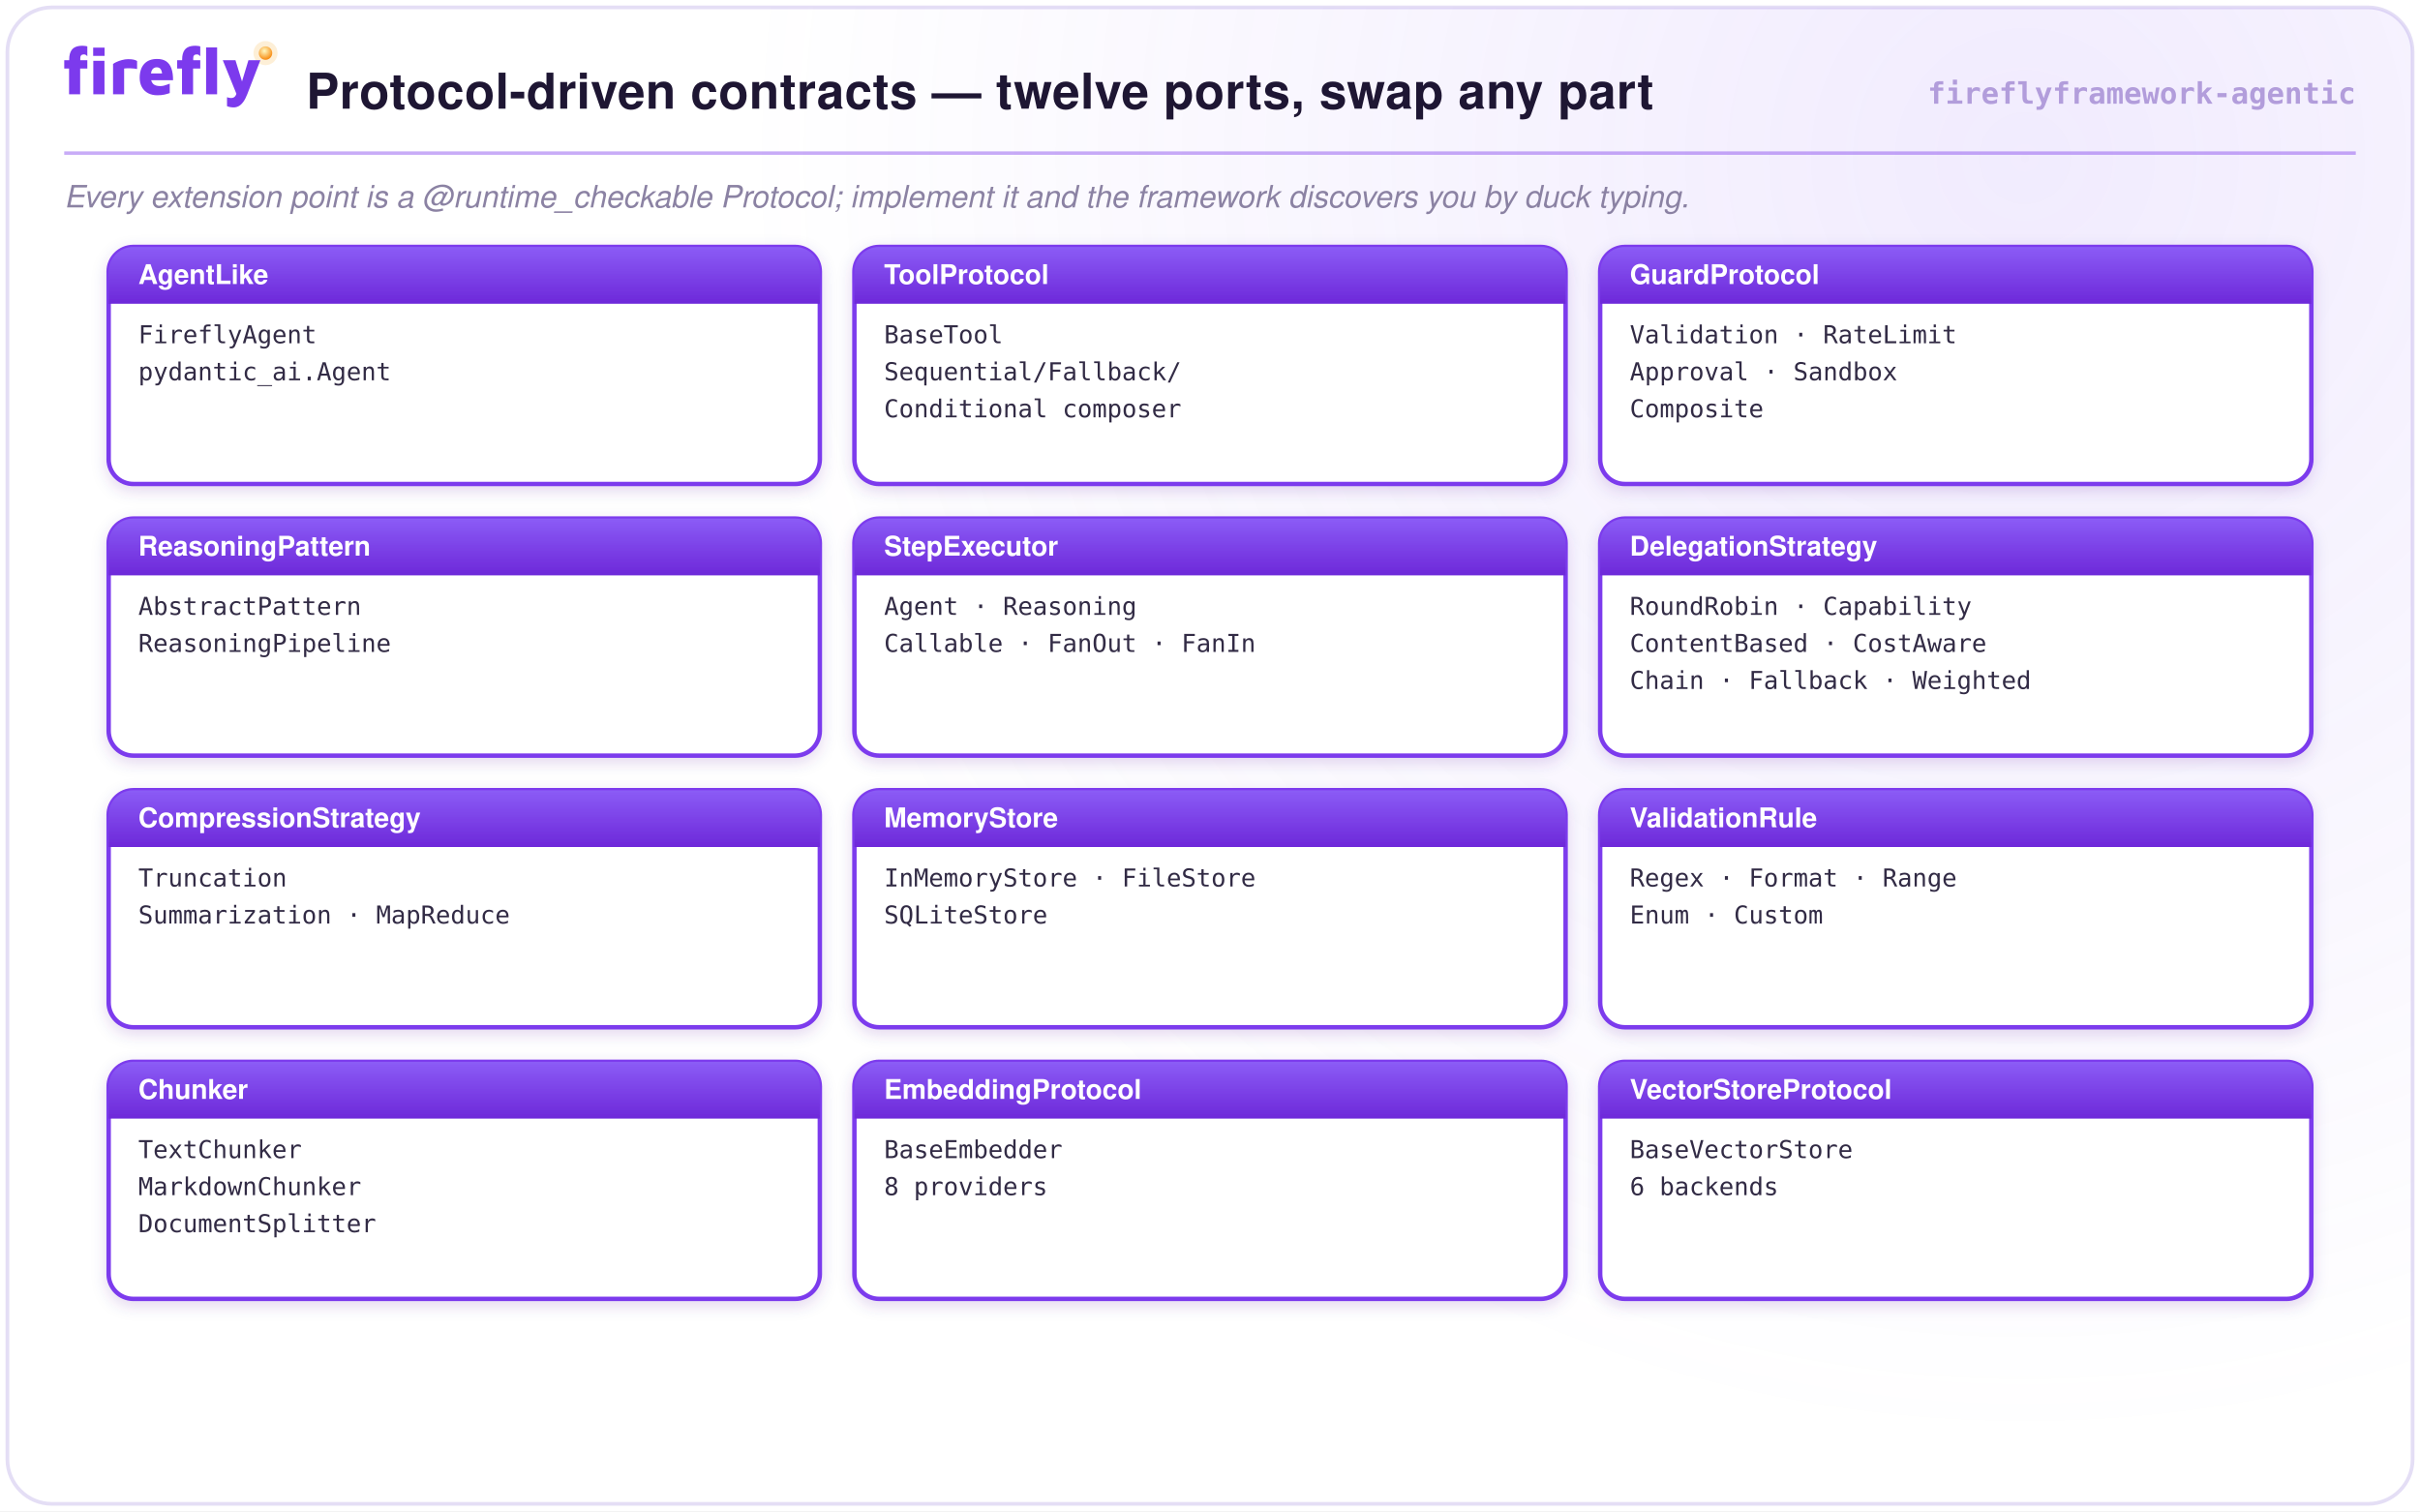
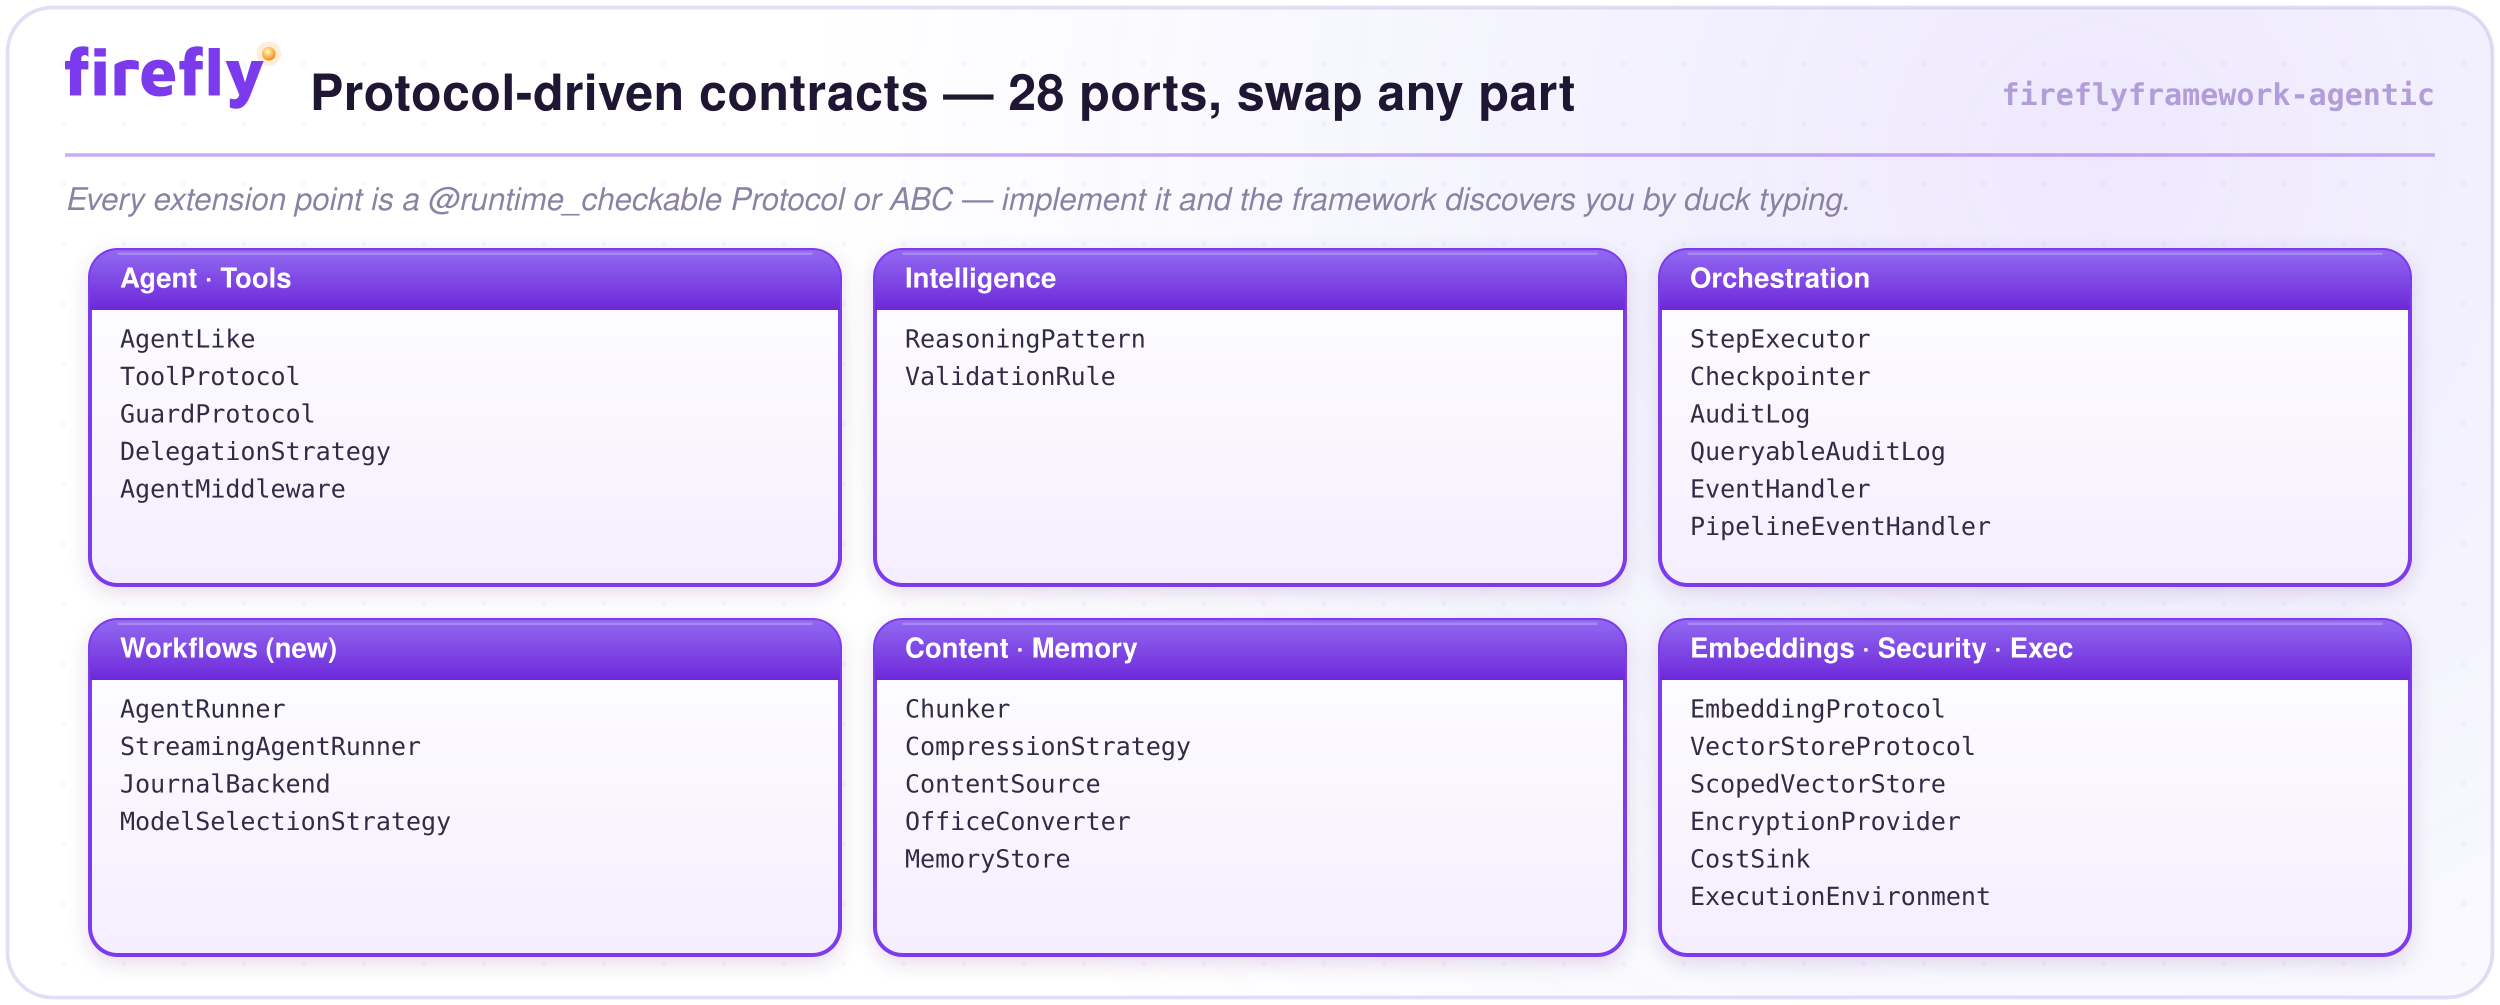
- <svg xmlns="http://www.w3.org/2000/svg" width="980" height="612" viewBox="0 0 980 612" role="img" aria-label="Firefly Agentic protocols: twelve runtime-checkable ports, each with its swappable implementations." font-family="-apple-system,'Segoe UI',Helvetica,Arial,sans-serif">
+ <svg xmlns="http://www.w3.org/2000/svg" width="1000" height="402" viewBox="0 0 1000 402" role="img" aria-label="Firefly Agentic protocols: 28 runtime-checkable ports grouped by layer, each implementable to extend the framework." font-family="-apple-system,'Segoe UI',Helvetica,Arial,sans-serif">
  <defs>
    <linearGradient id="hdr" x1="0" y1="0" x2="0" y2="1">
-       <stop offset="0" stop-color="#8b5cf6" />
+       <stop offset="0" stop-color="#9269f1" />
      <stop offset="1" stop-color="#6d28d9" />
    </linearGradient>
    <linearGradient id="door" x1="0" y1="0" x2="0" y2="1">
      <stop offset="0" stop-color="#a78bfa" />
      <stop offset="1" stop-color="#7c3aed" />
    </linearGradient>
    <linearGradient id="bed" x1="0" y1="0" x2="0" y2="1">
-       <stop offset="0" stop-color="#241a3a" />
-       <stop offset="1" stop-color="#150f26" />
+       <stop offset="0" stop-color="#271c41" />
+       <stop offset="1" stop-color="#140e25" />
    </linearGradient>
-     <radialGradient id="amb" cx="820" cy="64" r="520" gradientUnits="userSpaceOnUse">
-       <stop offset="0" stop-color="#8b5cf6" stop-opacity="0.12" />
+     <linearGradient id="card" x1="0" y1="0" x2="0" y2="1">
+       <stop offset="0" stop-color="#ffffff" />
+       <stop offset="1" stop-color="#f4eeff" />
+     </linearGradient>
+     <radialGradient id="amb" cx="840" cy="64" r="520" gradientUnits="userSpaceOnUse">
+       <stop offset="0" stop-color="#8b5cf6" stop-opacity="0.14" />
+       <stop offset="0.6" stop-color="#6366f1" stop-opacity="0.05" />
      <stop offset="1" stop-color="#8b5cf6" stop-opacity="0" />
    </radialGradient>
-     <filter id="sh" x="-25%" y="-25%" width="150%" height="170%">
-       <feDropShadow dx="0" dy="2" stdDeviation="3.2" flood-color="#4c1d95" flood-opacity="0.16" />
+     <pattern id="grid" width="24" height="24" patternUnits="userSpaceOnUse">
+       <circle cx="1.5" cy="1.5" r="1.1" fill="#8b5cf6" opacity="0.05" />
+     </pattern>
+     <filter id="sh" x="-25%" y="-25%" width="150%" height="180%">
+       <feDropShadow dx="0" dy="2.5" stdDeviation="4" flood-color="#3b1d6e" flood-opacity="0.14" />
    </filter>
    <marker id="arr" markerWidth="9" markerHeight="9" refX="6.2" refY="3.2" orient="auto">
      <path d="M0 0L7 3.2L0 6.4Z" fill="#6d28d9" />
    </marker>
    <marker id="arrb" markerWidth="9" markerHeight="9" refX="6.2" refY="3.2" orient="auto">
      <path d="M0 0L7 3.2L0 6.4Z" fill="#6366f1" />
    </marker>
    <marker id="arra" markerWidth="9" markerHeight="9" refX="6.2" refY="3.2" orient="auto">
      <path d="M0 0L7 3.2L0 6.4Z" fill="#c2722a" />
    </marker>
    <g id="fly">
      <circle r="8.5" fill="#a78bfa" opacity="0.10" />
      <circle r="4.6" fill="#c4b5fd" opacity="0.22" />
      <circle r="2.4" fill="#ddd6fe" opacity="0.75" />
      <circle r="1.2" fill="#f5f3ff" />
    </g>
    <g id="ffly">
      <circle r="8.5" fill="#f6a821" opacity="0.10" />
      <circle r="4.6" fill="#ffc24a" opacity="0.22" />
      <circle r="2.4" fill="#ffd980" opacity="0.78" />
      <circle r="1.2" fill="#fff6e0" />
    </g>
    <radialGradient id="dot" cx="42%" cy="34%" r="72%">
      <stop offset="0" stop-color="#FFF9C1" />
      <stop offset="1" stop-color="#F68000" />
    </radialGradient>
  </defs>
-   <rect width="980" height="612" fill="#ffffff" />
-   <rect x="3" y="3" width="974" height="606" rx="18" fill="#ffffff" stroke="#e4def5" stroke-width="1.5" />
-   <rect x="3" y="3" width="974" height="606" rx="18" fill="url(#amb)" />
+   <rect width="1000" height="402" fill="#ffffff" />
+   <rect x="3" y="3" width="994" height="396" rx="18" fill="#ffffff" stroke="#e4def5" stroke-width="1.5" />
+   <rect x="3" y="3" width="994" height="396" rx="18" fill="url(#grid)" />
+   <rect x="3" y="3" width="994" height="396" rx="18" fill="url(#amb)" />
  <circle cx="107.52" cy="21.50" r="4.89" fill="#f6a821" opacity="0.18" />
  <g transform="translate(25.28,11.90) scale(0.1812)">
    <path d="M14.85 145V87.55H4.05V68.95H15.15V67.6C15.15 62.8 15.6 58.65 16.5 55.15C17.5 51.55 18.85 48.55 20.55 46.15C22.25 43.75 24.35 41.85 26.85 40.45C29.35 39.05 32.1 38.05 35.1 37.45C38.2 36.85 41.55 36.55 45.15 36.55C46.75 36.55 48.55 36.7 50.55 37C52.65 37.2 54.35 37.55 55.65 38.05V59.95C54.55 58.75 53.45 57.8 52.35 57.1C51.25 56.3 49.65 55.9 47.55 55.9C46.35 55.9 45.25 56.1 44.25 56.5C43.35 56.8 42.55 57.3 41.85 58C41.25 58.6 40.75 59.45 40.35 60.55C40.05 61.65 39.9 62.9 39.9 64.3V68.95H55.65V87.55H39.6V145H14.85ZM69 145V70.15H93.9L94.05 145H69ZM68.7 59.2V40.75H94.2V59.2H68.7ZM113.161 145V77.35C114.661 75.95 117.211 74.45 120.811 72.85C124.411 71.15 128.511 69.7 133.111 68.5C137.811 67.2 142.411 66.55 146.911 66.55C152.411 66.55 156.711 66.95 159.811 67.75C162.911 68.55 165.261 69.55 166.861 70.75V88.6C165.261 88.2 163.161 87.85 160.561 87.55C157.961 87.25 155.211 87.05 152.311 86.95C149.411 86.85 146.661 86.85 144.061 86.95C141.561 87.05 139.511 87.2 137.911 87.4V145H113.161ZM212.128 147.25C204.328 147.25 197.428 145.7 191.428 142.6C185.528 139.4 180.928 134.9 177.628 129.1C174.328 123.2 172.678 116.25 172.678 108.25C172.678 94.95 176.028 84.6 182.728 77.2C189.428 69.8 199.078 66.1 211.678 66.1C220.078 66.1 226.878 67.9 232.078 71.5C237.278 75.1 241.128 80.45 243.628 87.55C246.128 94.65 247.328 103.35 247.228 113.65H189.928L186.928 98.5H226.228L223.228 106.6C223.128 98.5 222.078 92.85 220.078 89.65C218.178 86.35 214.978 84.7 210.478 84.7C208.078 84.7 205.878 85.4 203.878 86.8C201.878 88.1 200.278 90.25 199.078 93.25C197.978 96.25 197.428 100.3 197.428 105.4C197.428 112.3 199.028 117.6 202.228 121.3C205.528 124.9 210.928 126.7 218.428 126.7C221.128 126.7 223.828 126.4 226.528 125.8C229.228 125.1 231.728 124.3 234.028 123.4C236.328 122.5 238.278 121.8 239.878 121.3V142.3C236.378 143.6 232.378 144.75 227.878 145.75C223.478 146.75 218.228 147.25 212.128 147.25ZM267.243 145V87.55H256.443V68.95H267.543V67.6C267.543 62.8 267.993 58.65 268.893 55.15C269.893 51.55 271.243 48.55 272.943 46.15C274.643 43.75 276.743 41.85 279.243 40.45C281.743 39.05 284.493 38.05 287.493 37.45C290.593 36.85 293.943 36.55 297.543 36.55C299.143 36.55 300.943 36.7 302.943 37C305.043 37.2 306.743 37.55 308.043 38.05V59.95C306.943 58.75 305.843 57.8 304.743 57.1C303.643 56.3 302.043 55.9 299.943 55.9C298.743 55.9 297.643 56.1 296.643 56.5C295.743 56.8 294.943 57.3 294.243 58C293.643 58.6 293.143 59.45 292.743 60.55C292.443 61.65 292.293 62.9 292.293 64.3V68.95H308.043V87.55H291.993V145H267.243ZM345.693 145H321.093V40.3H345.693V145ZM382.828 174.4C380.128 174.4 377.428 174.15 374.728 173.65C372.128 173.15 369.828 172.45 367.828 171.55V151.6C369.728 152.2 371.378 152.65 372.778 152.95C374.278 153.25 375.778 153.4 377.278 153.4C379.578 153.4 381.628 152.85 383.428 151.75C385.228 150.75 386.728 148.95 387.928 146.35C389.128 143.75 389.978 140 390.478 135.1L391.078 149.5L358.378 68.95H386.728L402.478 119.95H400.228L415.678 68.95H442.378L413.128 144.85C410.328 152.05 407.328 157.8 404.128 162.1C400.928 166.5 397.528 169.65 393.928 171.55C390.328 173.45 386.628 174.4 382.828 174.4Z" fill="#7c3aed" />
  </g>
  <circle cx="107.52" cy="21.50" r="2.72" fill="url(#dot)" />
-   <text x="124" y="44" font-size="20" font-weight="800" fill="#1e1633" font-family="-apple-system,'Segoe UI',Helvetica,Arial,sans-serif" letter-spacing="0.2">Protocol-driven contracts — twelve ports, swap any part</text>
-   <text x="954" y="42" text-anchor="end" font-size="12" font-weight="600" fill="#b29ddb" font-family="ui-monospace,'SF Mono',Menlo,Consolas,monospace">fireflyframework-agentic</text>
-   <line x1="26" y1="62" x2="954" y2="62" stroke="#7c3aed" stroke-width="1.4" opacity="0.42" />
-   <text x="26" y="84" font-size="12.5" font-style="italic" fill="#8b82a3" font-family="-apple-system,'Segoe UI',Helvetica,Arial,sans-serif">Every extension point is a @runtime_checkable Protocol; implement it and the framework discovers you by duck typing.</text>
+   <text x="124" y="44" font-size="20" font-weight="800" fill="#1e1633" font-family="-apple-system,'Segoe UI',Helvetica,Arial,sans-serif" letter-spacing="0.2">Protocol-driven contracts — 28 ports, swap any part</text>
+   <text x="974" y="42" text-anchor="end" font-size="12" font-weight="600" fill="#b29ddb" font-family="ui-monospace,'SF Mono',Menlo,Consolas,monospace">fireflyframework-agentic</text>
+   <line x1="26" y1="62" x2="974" y2="62" stroke="#7c3aed" stroke-width="1.4" opacity="0.42" />
+   <text x="26" y="84" font-size="12.5" font-style="italic" fill="#8b82a3" font-family="-apple-system,'Segoe UI',Helvetica,Arial,sans-serif">Every extension point is a @runtime_checkable Protocol or ABC — implement it and the framework discovers you by duck typing.</text>
  <g filter="url(#sh)">
-     <rect x="44.0" y="100.0" width="288.0" height="96" rx="10" fill="#ffffff" stroke="#7c3aed" stroke-width="1.8" />
-     <path d="M44.0 110a10 10 0 0 1 10 -10h268.0a10 10 0 0 1 10 10v13H44.0Z" fill="url(#hdr)" />
+     <rect x="36.0" y="100.0" width="300.0" height="134" rx="11" fill="url(#card)" stroke="#7c3aed" stroke-width="1.6" />
+     <path d="M36.0 111a11 11 0 0 1 11 -11h278.0a11 11 0 0 1 11 11v13H36.0Z" fill="url(#hdr)" />
+     <path d="M47.0 101.5h278.0" stroke="#ffffff" stroke-opacity="0.22" stroke-width="1" />
  </g>
-   <text x="56.0" y="115" font-size="11" font-weight="700" fill="#fff" font-family="-apple-system,'Segoe UI',Helvetica,Arial,sans-serif">AgentLike</text>
-   <text x="56.0" y="139" font-size="10" fill="#322b45" font-family="ui-monospace,'SF Mono',Menlo,Consolas,monospace">FireflyAgent</text>
-   <text x="56.0" y="154" font-size="10" fill="#322b45" font-family="ui-monospace,'SF Mono',Menlo,Consolas,monospace">pydantic_ai.Agent</text>
+   <text x="48.0" y="115" font-size="11" font-weight="700" fill="#fff" font-family="-apple-system,'Segoe UI',Helvetica,Arial,sans-serif">Agent · Tools</text>
+   <text x="48.0" y="139" font-size="10" fill="#322b45" font-family="ui-monospace,'SF Mono',Menlo,Consolas,monospace">AgentLike</text>
+   <text x="48.0" y="154" font-size="10" fill="#322b45" font-family="ui-monospace,'SF Mono',Menlo,Consolas,monospace">ToolProtocol</text>
+   <text x="48.0" y="169" font-size="10" fill="#322b45" font-family="ui-monospace,'SF Mono',Menlo,Consolas,monospace">GuardProtocol</text>
+   <text x="48.0" y="184" font-size="10" fill="#322b45" font-family="ui-monospace,'SF Mono',Menlo,Consolas,monospace">DelegationStrategy</text>
+   <text x="48.0" y="199" font-size="10" fill="#322b45" font-family="ui-monospace,'SF Mono',Menlo,Consolas,monospace">AgentMiddleware</text>
  <g filter="url(#sh)">
-     <rect x="346.0" y="100.0" width="288.0" height="96" rx="10" fill="#ffffff" stroke="#7c3aed" stroke-width="1.8" />
-     <path d="M346.0 110a10 10 0 0 1 10 -10h268.0a10 10 0 0 1 10 10v13H346.0Z" fill="url(#hdr)" />
+     <rect x="350.0" y="100.0" width="300.0" height="134" rx="11" fill="url(#card)" stroke="#7c3aed" stroke-width="1.6" />
+     <path d="M350.0 111a11 11 0 0 1 11 -11h278.0a11 11 0 0 1 11 11v13H350.0Z" fill="url(#hdr)" />
+     <path d="M361.0 101.5h278.0" stroke="#ffffff" stroke-opacity="0.22" stroke-width="1" />
  </g>
-   <text x="358.0" y="115" font-size="11" font-weight="700" fill="#fff" font-family="-apple-system,'Segoe UI',Helvetica,Arial,sans-serif">ToolProtocol</text>
-   <text x="358.0" y="139" font-size="10" fill="#322b45" font-family="ui-monospace,'SF Mono',Menlo,Consolas,monospace">BaseTool</text>
-   <text x="358.0" y="154" font-size="10" fill="#322b45" font-family="ui-monospace,'SF Mono',Menlo,Consolas,monospace">Sequential/Fallback/</text>
-   <text x="358.0" y="169" font-size="10" fill="#322b45" font-family="ui-monospace,'SF Mono',Menlo,Consolas,monospace">  Conditional composer</text>
+   <text x="362.0" y="115" font-size="11" font-weight="700" fill="#fff" font-family="-apple-system,'Segoe UI',Helvetica,Arial,sans-serif">Intelligence</text>
+   <text x="362.0" y="139" font-size="10" fill="#322b45" font-family="ui-monospace,'SF Mono',Menlo,Consolas,monospace">ReasoningPattern</text>
+   <text x="362.0" y="154" font-size="10" fill="#322b45" font-family="ui-monospace,'SF Mono',Menlo,Consolas,monospace">ValidationRule</text>
  <g filter="url(#sh)">
-     <rect x="648.0" y="100.0" width="288.0" height="96" rx="10" fill="#ffffff" stroke="#7c3aed" stroke-width="1.8" />
-     <path d="M648.0 110a10 10 0 0 1 10 -10h268.0a10 10 0 0 1 10 10v13H648.0Z" fill="url(#hdr)" />
+     <rect x="664.0" y="100.0" width="300.0" height="134" rx="11" fill="url(#card)" stroke="#7c3aed" stroke-width="1.6" />
+     <path d="M664.0 111a11 11 0 0 1 11 -11h278.0a11 11 0 0 1 11 11v13H664.0Z" fill="url(#hdr)" />
+     <path d="M675.0 101.5h278.0" stroke="#ffffff" stroke-opacity="0.22" stroke-width="1" />
  </g>
-   <text x="660.0" y="115" font-size="11" font-weight="700" fill="#fff" font-family="-apple-system,'Segoe UI',Helvetica,Arial,sans-serif">GuardProtocol</text>
-   <text x="660.0" y="139" font-size="10" fill="#322b45" font-family="ui-monospace,'SF Mono',Menlo,Consolas,monospace">Validation · RateLimit</text>
-   <text x="660.0" y="154" font-size="10" fill="#322b45" font-family="ui-monospace,'SF Mono',Menlo,Consolas,monospace">Approval · Sandbox</text>
-   <text x="660.0" y="169" font-size="10" fill="#322b45" font-family="ui-monospace,'SF Mono',Menlo,Consolas,monospace">Composite</text>
+   <text x="676.0" y="115" font-size="11" font-weight="700" fill="#fff" font-family="-apple-system,'Segoe UI',Helvetica,Arial,sans-serif">Orchestration</text>
+   <text x="676.0" y="139" font-size="10" fill="#322b45" font-family="ui-monospace,'SF Mono',Menlo,Consolas,monospace">StepExecutor</text>
+   <text x="676.0" y="154" font-size="10" fill="#322b45" font-family="ui-monospace,'SF Mono',Menlo,Consolas,monospace">Checkpointer</text>
+   <text x="676.0" y="169" font-size="10" fill="#322b45" font-family="ui-monospace,'SF Mono',Menlo,Consolas,monospace">AuditLog</text>
+   <text x="676.0" y="184" font-size="10" fill="#322b45" font-family="ui-monospace,'SF Mono',Menlo,Consolas,monospace">QueryableAuditLog</text>
+   <text x="676.0" y="199" font-size="10" fill="#322b45" font-family="ui-monospace,'SF Mono',Menlo,Consolas,monospace">EventHandler</text>
+   <text x="676.0" y="214" font-size="10" fill="#322b45" font-family="ui-monospace,'SF Mono',Menlo,Consolas,monospace">PipelineEventHandler</text>
  <g filter="url(#sh)">
-     <rect x="44.0" y="210.0" width="288.0" height="96" rx="10" fill="#ffffff" stroke="#7c3aed" stroke-width="1.8" />
-     <path d="M44.0 220a10 10 0 0 1 10 -10h268.0a10 10 0 0 1 10 10v13H44.0Z" fill="url(#hdr)" />
+     <rect x="36.0" y="248.0" width="300.0" height="134" rx="11" fill="url(#card)" stroke="#7c3aed" stroke-width="1.6" />
+     <path d="M36.0 259a11 11 0 0 1 11 -11h278.0a11 11 0 0 1 11 11v13H36.0Z" fill="url(#hdr)" />
+     <path d="M47.0 249.5h278.0" stroke="#ffffff" stroke-opacity="0.22" stroke-width="1" />
  </g>
-   <text x="56.0" y="225" font-size="11" font-weight="700" fill="#fff" font-family="-apple-system,'Segoe UI',Helvetica,Arial,sans-serif">ReasoningPattern</text>
-   <text x="56.0" y="249" font-size="10" fill="#322b45" font-family="ui-monospace,'SF Mono',Menlo,Consolas,monospace">AbstractPattern</text>
-   <text x="56.0" y="264" font-size="10" fill="#322b45" font-family="ui-monospace,'SF Mono',Menlo,Consolas,monospace">ReasoningPipeline</text>
+   <text x="48.0" y="263" font-size="11" font-weight="700" fill="#fff" font-family="-apple-system,'Segoe UI',Helvetica,Arial,sans-serif">Workflows  (new)</text>
+   <text x="48.0" y="287" font-size="10" fill="#322b45" font-family="ui-monospace,'SF Mono',Menlo,Consolas,monospace">AgentRunner</text>
+   <text x="48.0" y="302" font-size="10" fill="#322b45" font-family="ui-monospace,'SF Mono',Menlo,Consolas,monospace">StreamingAgentRunner</text>
+   <text x="48.0" y="317" font-size="10" fill="#322b45" font-family="ui-monospace,'SF Mono',Menlo,Consolas,monospace">JournalBackend</text>
+   <text x="48.0" y="332" font-size="10" fill="#322b45" font-family="ui-monospace,'SF Mono',Menlo,Consolas,monospace">ModelSelectionStrategy</text>
  <g filter="url(#sh)">
-     <rect x="346.0" y="210.0" width="288.0" height="96" rx="10" fill="#ffffff" stroke="#7c3aed" stroke-width="1.8" />
-     <path d="M346.0 220a10 10 0 0 1 10 -10h268.0a10 10 0 0 1 10 10v13H346.0Z" fill="url(#hdr)" />
+     <rect x="350.0" y="248.0" width="300.0" height="134" rx="11" fill="url(#card)" stroke="#7c3aed" stroke-width="1.6" />
+     <path d="M350.0 259a11 11 0 0 1 11 -11h278.0a11 11 0 0 1 11 11v13H350.0Z" fill="url(#hdr)" />
+     <path d="M361.0 249.5h278.0" stroke="#ffffff" stroke-opacity="0.22" stroke-width="1" />
  </g>
-   <text x="358.0" y="225" font-size="11" font-weight="700" fill="#fff" font-family="-apple-system,'Segoe UI',Helvetica,Arial,sans-serif">StepExecutor</text>
-   <text x="358.0" y="249" font-size="10" fill="#322b45" font-family="ui-monospace,'SF Mono',Menlo,Consolas,monospace">Agent · Reasoning</text>
-   <text x="358.0" y="264" font-size="10" fill="#322b45" font-family="ui-monospace,'SF Mono',Menlo,Consolas,monospace">Callable · FanOut · FanIn</text>
+   <text x="362.0" y="263" font-size="11" font-weight="700" fill="#fff" font-family="-apple-system,'Segoe UI',Helvetica,Arial,sans-serif">Content · Memory</text>
+   <text x="362.0" y="287" font-size="10" fill="#322b45" font-family="ui-monospace,'SF Mono',Menlo,Consolas,monospace">Chunker</text>
+   <text x="362.0" y="302" font-size="10" fill="#322b45" font-family="ui-monospace,'SF Mono',Menlo,Consolas,monospace">CompressionStrategy</text>
+   <text x="362.0" y="317" font-size="10" fill="#322b45" font-family="ui-monospace,'SF Mono',Menlo,Consolas,monospace">ContentSource</text>
+   <text x="362.0" y="332" font-size="10" fill="#322b45" font-family="ui-monospace,'SF Mono',Menlo,Consolas,monospace">OfficeConverter</text>
+   <text x="362.0" y="347" font-size="10" fill="#322b45" font-family="ui-monospace,'SF Mono',Menlo,Consolas,monospace">MemoryStore</text>
  <g filter="url(#sh)">
-     <rect x="648.0" y="210.0" width="288.0" height="96" rx="10" fill="#ffffff" stroke="#7c3aed" stroke-width="1.8" />
-     <path d="M648.0 220a10 10 0 0 1 10 -10h268.0a10 10 0 0 1 10 10v13H648.0Z" fill="url(#hdr)" />
+     <rect x="664.0" y="248.0" width="300.0" height="134" rx="11" fill="url(#card)" stroke="#7c3aed" stroke-width="1.6" />
+     <path d="M664.0 259a11 11 0 0 1 11 -11h278.0a11 11 0 0 1 11 11v13H664.0Z" fill="url(#hdr)" />
+     <path d="M675.0 249.5h278.0" stroke="#ffffff" stroke-opacity="0.22" stroke-width="1" />
  </g>
-   <text x="660.0" y="225" font-size="11" font-weight="700" fill="#fff" font-family="-apple-system,'Segoe UI',Helvetica,Arial,sans-serif">DelegationStrategy</text>
-   <text x="660.0" y="249" font-size="10" fill="#322b45" font-family="ui-monospace,'SF Mono',Menlo,Consolas,monospace">RoundRobin · Capability</text>
-   <text x="660.0" y="264" font-size="10" fill="#322b45" font-family="ui-monospace,'SF Mono',Menlo,Consolas,monospace">ContentBased · CostAware</text>
-   <text x="660.0" y="279" font-size="10" fill="#322b45" font-family="ui-monospace,'SF Mono',Menlo,Consolas,monospace">Chain · Fallback · Weighted</text>
-   <g filter="url(#sh)">
-     <rect x="44.0" y="320.0" width="288.0" height="96" rx="10" fill="#ffffff" stroke="#7c3aed" stroke-width="1.8" />
-     <path d="M44.0 330a10 10 0 0 1 10 -10h268.0a10 10 0 0 1 10 10v13H44.0Z" fill="url(#hdr)" />
-   </g>
-   <text x="56.0" y="335" font-size="11" font-weight="700" fill="#fff" font-family="-apple-system,'Segoe UI',Helvetica,Arial,sans-serif">CompressionStrategy</text>
-   <text x="56.0" y="359" font-size="10" fill="#322b45" font-family="ui-monospace,'SF Mono',Menlo,Consolas,monospace">Truncation</text>
-   <text x="56.0" y="374" font-size="10" fill="#322b45" font-family="ui-monospace,'SF Mono',Menlo,Consolas,monospace">Summarization · MapReduce</text>
-   <g filter="url(#sh)">
-     <rect x="346.0" y="320.0" width="288.0" height="96" rx="10" fill="#ffffff" stroke="#7c3aed" stroke-width="1.8" />
-     <path d="M346.0 330a10 10 0 0 1 10 -10h268.0a10 10 0 0 1 10 10v13H346.0Z" fill="url(#hdr)" />
-   </g>
-   <text x="358.0" y="335" font-size="11" font-weight="700" fill="#fff" font-family="-apple-system,'Segoe UI',Helvetica,Arial,sans-serif">MemoryStore</text>
-   <text x="358.0" y="359" font-size="10" fill="#322b45" font-family="ui-monospace,'SF Mono',Menlo,Consolas,monospace">InMemoryStore · FileStore</text>
-   <text x="358.0" y="374" font-size="10" fill="#322b45" font-family="ui-monospace,'SF Mono',Menlo,Consolas,monospace">SQLiteStore</text>
-   <g filter="url(#sh)">
-     <rect x="648.0" y="320.0" width="288.0" height="96" rx="10" fill="#ffffff" stroke="#7c3aed" stroke-width="1.8" />
-     <path d="M648.0 330a10 10 0 0 1 10 -10h268.0a10 10 0 0 1 10 10v13H648.0Z" fill="url(#hdr)" />
-   </g>
-   <text x="660.0" y="335" font-size="11" font-weight="700" fill="#fff" font-family="-apple-system,'Segoe UI',Helvetica,Arial,sans-serif">ValidationRule</text>
-   <text x="660.0" y="359" font-size="10" fill="#322b45" font-family="ui-monospace,'SF Mono',Menlo,Consolas,monospace">Regex · Format · Range</text>
-   <text x="660.0" y="374" font-size="10" fill="#322b45" font-family="ui-monospace,'SF Mono',Menlo,Consolas,monospace">Enum · Custom</text>
-   <g filter="url(#sh)">
-     <rect x="44.0" y="430.0" width="288.0" height="96" rx="10" fill="#ffffff" stroke="#7c3aed" stroke-width="1.8" />
-     <path d="M44.0 440a10 10 0 0 1 10 -10h268.0a10 10 0 0 1 10 10v13H44.0Z" fill="url(#hdr)" />
-   </g>
-   <text x="56.0" y="445" font-size="11" font-weight="700" fill="#fff" font-family="-apple-system,'Segoe UI',Helvetica,Arial,sans-serif">Chunker</text>
-   <text x="56.0" y="469" font-size="10" fill="#322b45" font-family="ui-monospace,'SF Mono',Menlo,Consolas,monospace">TextChunker</text>
-   <text x="56.0" y="484" font-size="10" fill="#322b45" font-family="ui-monospace,'SF Mono',Menlo,Consolas,monospace">MarkdownChunker</text>
-   <text x="56.0" y="499" font-size="10" fill="#322b45" font-family="ui-monospace,'SF Mono',Menlo,Consolas,monospace">DocumentSplitter</text>
-   <g filter="url(#sh)">
-     <rect x="346.0" y="430.0" width="288.0" height="96" rx="10" fill="#ffffff" stroke="#7c3aed" stroke-width="1.8" />
-     <path d="M346.0 440a10 10 0 0 1 10 -10h268.0a10 10 0 0 1 10 10v13H346.0Z" fill="url(#hdr)" />
-   </g>
-   <text x="358.0" y="445" font-size="11" font-weight="700" fill="#fff" font-family="-apple-system,'Segoe UI',Helvetica,Arial,sans-serif">EmbeddingProtocol</text>
-   <text x="358.0" y="469" font-size="10" fill="#322b45" font-family="ui-monospace,'SF Mono',Menlo,Consolas,monospace">BaseEmbedder</text>
-   <text x="358.0" y="484" font-size="10" fill="#322b45" font-family="ui-monospace,'SF Mono',Menlo,Consolas,monospace">8 providers</text>
-   <g filter="url(#sh)">
-     <rect x="648.0" y="430.0" width="288.0" height="96" rx="10" fill="#ffffff" stroke="#7c3aed" stroke-width="1.8" />
-     <path d="M648.0 440a10 10 0 0 1 10 -10h268.0a10 10 0 0 1 10 10v13H648.0Z" fill="url(#hdr)" />
-   </g>
-   <text x="660.0" y="445" font-size="11" font-weight="700" fill="#fff" font-family="-apple-system,'Segoe UI',Helvetica,Arial,sans-serif">VectorStoreProtocol</text>
-   <text x="660.0" y="469" font-size="10" fill="#322b45" font-family="ui-monospace,'SF Mono',Menlo,Consolas,monospace">BaseVectorStore</text>
-   <text x="660.0" y="484" font-size="10" fill="#322b45" font-family="ui-monospace,'SF Mono',Menlo,Consolas,monospace">6 backends</text>
+   <text x="676.0" y="263" font-size="11" font-weight="700" fill="#fff" font-family="-apple-system,'Segoe UI',Helvetica,Arial,sans-serif">Embeddings · Security · Exec</text>
+   <text x="676.0" y="287" font-size="10" fill="#322b45" font-family="ui-monospace,'SF Mono',Menlo,Consolas,monospace">EmbeddingProtocol</text>
+   <text x="676.0" y="302" font-size="10" fill="#322b45" font-family="ui-monospace,'SF Mono',Menlo,Consolas,monospace">VectorStoreProtocol</text>
+   <text x="676.0" y="317" font-size="10" fill="#322b45" font-family="ui-monospace,'SF Mono',Menlo,Consolas,monospace">ScopedVectorStore</text>
+   <text x="676.0" y="332" font-size="10" fill="#322b45" font-family="ui-monospace,'SF Mono',Menlo,Consolas,monospace">EncryptionProvider</text>
+   <text x="676.0" y="347" font-size="10" fill="#322b45" font-family="ui-monospace,'SF Mono',Menlo,Consolas,monospace">CostSink</text>
+   <text x="676.0" y="362" font-size="10" fill="#322b45" font-family="ui-monospace,'SF Mono',Menlo,Consolas,monospace">ExecutionEnvironment</text>
</svg>
